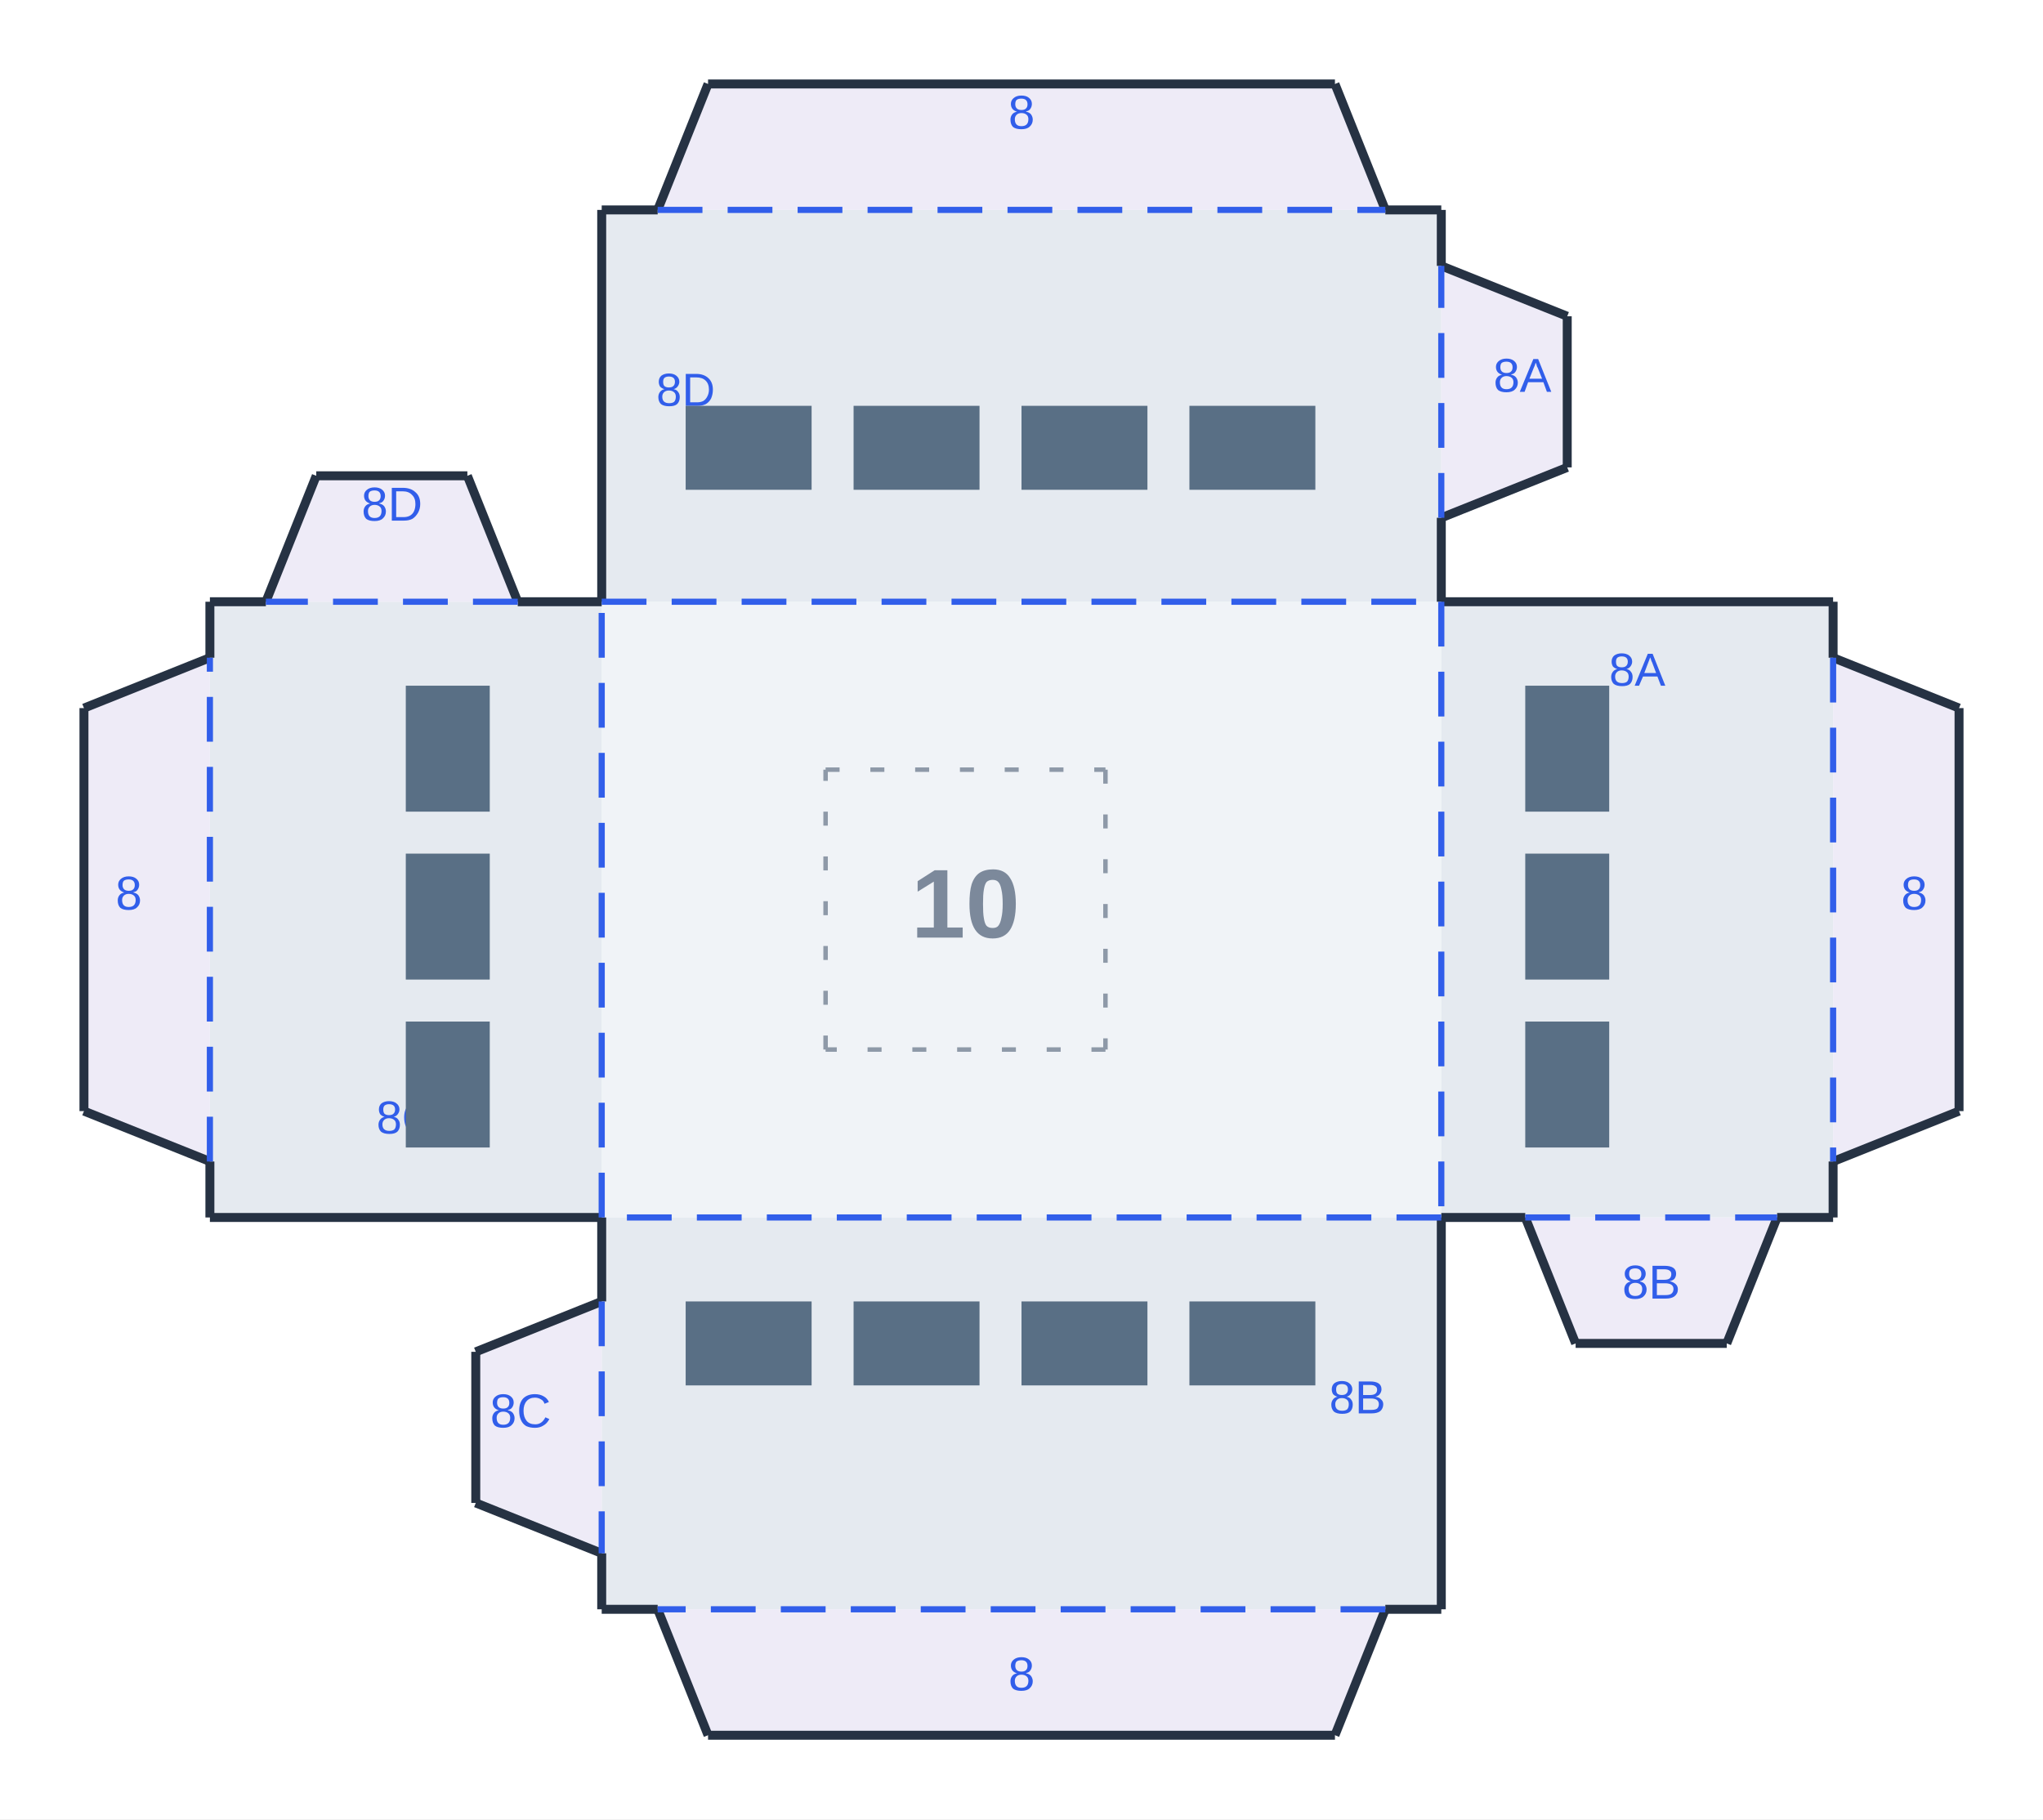
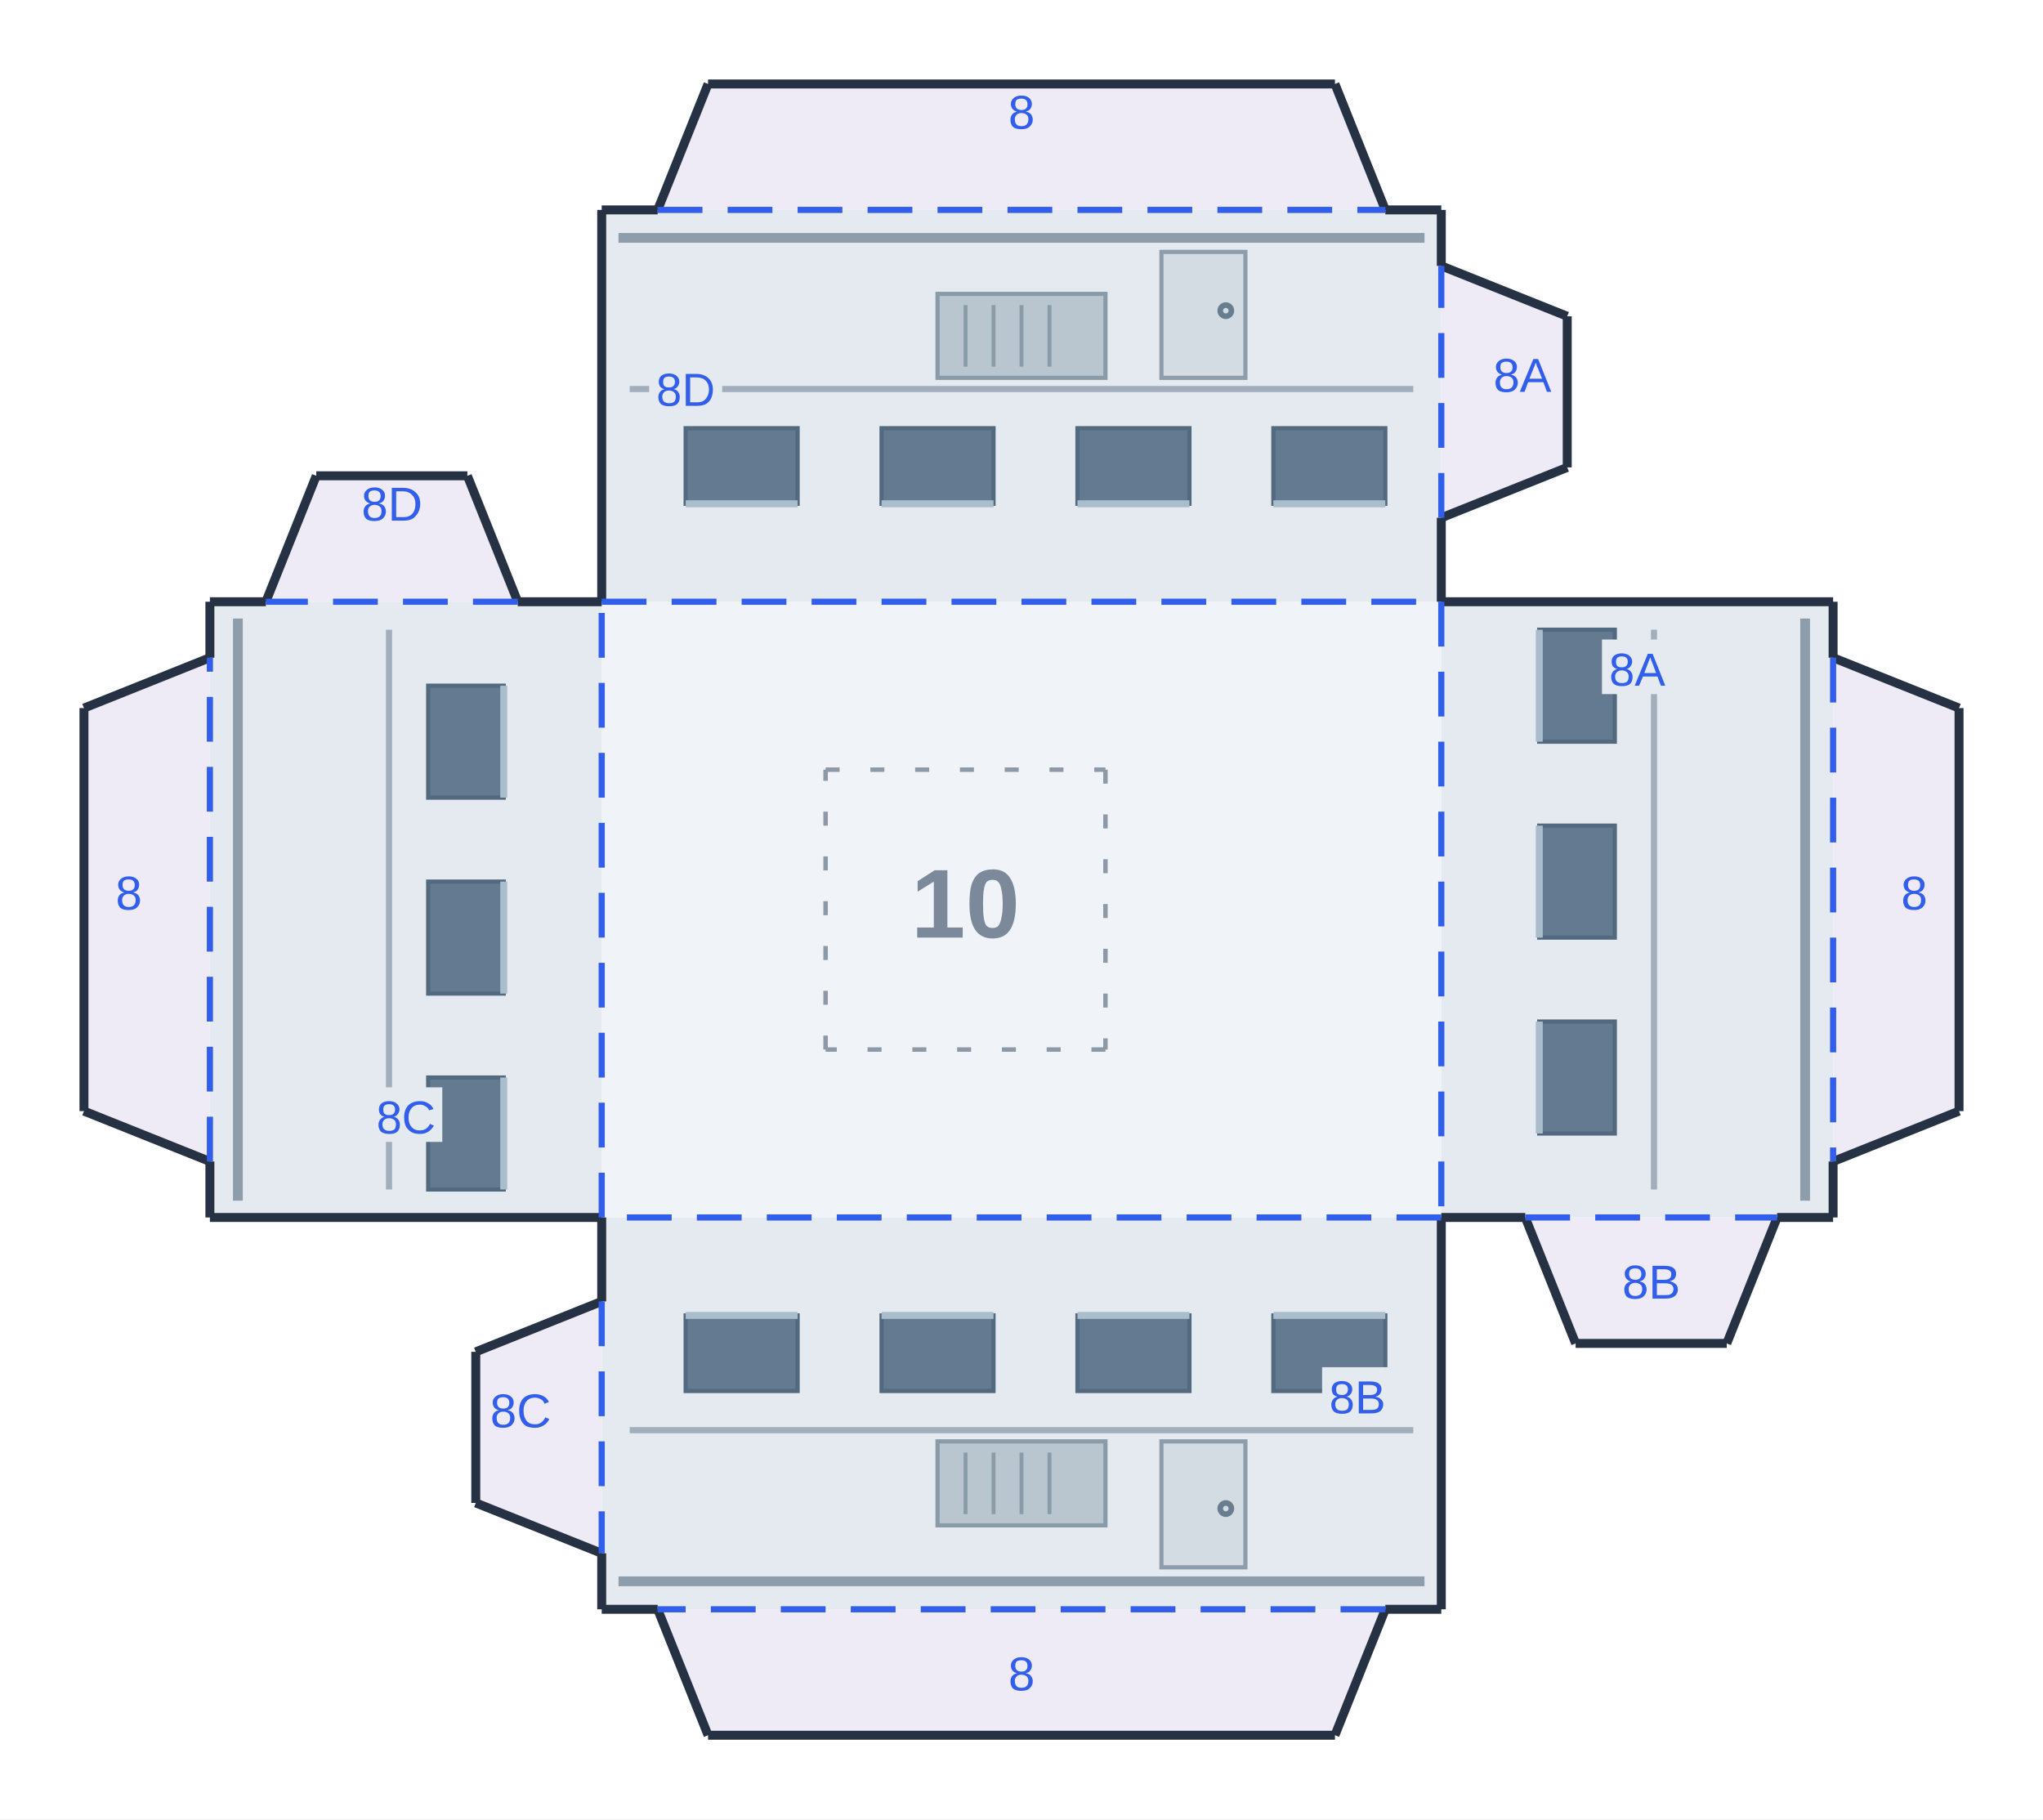
<svg xmlns="http://www.w3.org/2000/svg" width="73.0mm" height="65.0mm" viewBox="181.5 32.5 73.0 65.0">
  <rect x="181.5" y="32.5" width="73.0" height="65.0" fill="white" />
  <polygon points="203.000,54.000 233.000,54.000 233.000,76.000 203.000,76.000" fill="#f0f3f7" stroke="none" stroke-width="0.2" />
  <polygon points="203.000,54.000 233.000,54.000 233.000,40.000 203.000,40.000" fill="#e5eaf0" stroke="none" stroke-width="0.2" />
  <polygon points="233.000,51.000 233.000,42.000 237.500,43.800 237.500,49.200" fill="#eeebf7" stroke="none" stroke-width="0.2" />
  <polygon points="205.000,40.000 231.000,40.000 229.200,35.500 206.800,35.500" fill="#eeebf7" stroke="none" stroke-width="0.2" />
  <polygon points="233.000,54.000 233.000,76.000 247.000,76.000 247.000,54.000" fill="#e5eaf0" stroke="none" stroke-width="0.2" />
  <polygon points="236.000,76.000 245.000,76.000 243.200,80.500 237.800,80.500" fill="#eeebf7" stroke="none" stroke-width="0.2" />
  <polygon points="247.000,56.000 247.000,74.000 251.500,72.200 251.500,57.800" fill="#eeebf7" stroke="none" stroke-width="0.2" />
  <polygon points="233.000,76.000 203.000,76.000 203.000,90.000 233.000,90.000" fill="#e5eaf0" stroke="none" stroke-width="0.2" />
  <polygon points="203.000,79.000 203.000,88.000 198.500,86.200 198.500,80.800" fill="#eeebf7" stroke="none" stroke-width="0.2" />
  <polygon points="231.000,90.000 205.000,90.000 206.800,94.500 229.200,94.500" fill="#eeebf7" stroke="none" stroke-width="0.2" />
  <polygon points="203.000,76.000 203.000,54.000 189.000,54.000 189.000,76.000" fill="#e5eaf0" stroke="none" stroke-width="0.2" />
  <polygon points="200.000,54.000 191.000,54.000 192.800,49.500 198.200,49.500" fill="#eeebf7" stroke="none" stroke-width="0.2" />
  <polygon points="189.000,74.000 189.000,56.000 184.500,57.800 184.500,72.200" fill="#eeebf7" stroke="none" stroke-width="0.2" />
  <line x1="233.000" y1="54.000" x2="233.000" y2="51.000" stroke="#263243" stroke-width="0.32" />
  <line x1="233.000" y1="42.000" x2="233.000" y2="40.000" stroke="#263243" stroke-width="0.32" />
  <line x1="233.000" y1="40.000" x2="231.000" y2="40.000" stroke="#263243" stroke-width="0.32" />
  <line x1="205.000" y1="40.000" x2="203.000" y2="40.000" stroke="#263243" stroke-width="0.32" />
  <line x1="203.000" y1="40.000" x2="203.000" y2="54.000" stroke="#263243" stroke-width="0.32" />
  <line x1="233.000" y1="42.000" x2="237.500" y2="43.800" stroke="#263243" stroke-width="0.32" />
  <line x1="237.500" y1="43.800" x2="237.500" y2="49.200" stroke="#263243" stroke-width="0.32" />
  <line x1="237.500" y1="49.200" x2="233.000" y2="51.000" stroke="#263243" stroke-width="0.32" />
  <line x1="231.000" y1="40.000" x2="229.200" y2="35.500" stroke="#263243" stroke-width="0.32" />
  <line x1="229.200" y1="35.500" x2="206.800" y2="35.500" stroke="#263243" stroke-width="0.32" />
  <line x1="206.800" y1="35.500" x2="205.000" y2="40.000" stroke="#263243" stroke-width="0.32" />
  <line x1="233.000" y1="76.000" x2="236.000" y2="76.000" stroke="#263243" stroke-width="0.32" />
  <line x1="245.000" y1="76.000" x2="247.000" y2="76.000" stroke="#263243" stroke-width="0.32" />
  <line x1="247.000" y1="76.000" x2="247.000" y2="74.000" stroke="#263243" stroke-width="0.32" />
  <line x1="247.000" y1="56.000" x2="247.000" y2="54.000" stroke="#263243" stroke-width="0.32" />
  <line x1="247.000" y1="54.000" x2="233.000" y2="54.000" stroke="#263243" stroke-width="0.32" />
  <line x1="245.000" y1="76.000" x2="243.200" y2="80.500" stroke="#263243" stroke-width="0.32" />
  <line x1="243.200" y1="80.500" x2="237.800" y2="80.500" stroke="#263243" stroke-width="0.32" />
  <line x1="237.800" y1="80.500" x2="236.000" y2="76.000" stroke="#263243" stroke-width="0.32" />
  <line x1="247.000" y1="74.000" x2="251.500" y2="72.200" stroke="#263243" stroke-width="0.32" />
  <line x1="251.500" y1="72.200" x2="251.500" y2="57.800" stroke="#263243" stroke-width="0.32" />
  <line x1="251.500" y1="57.800" x2="247.000" y2="56.000" stroke="#263243" stroke-width="0.32" />
  <line x1="203.000" y1="76.000" x2="203.000" y2="79.000" stroke="#263243" stroke-width="0.32" />
  <line x1="203.000" y1="88.000" x2="203.000" y2="90.000" stroke="#263243" stroke-width="0.32" />
  <line x1="203.000" y1="90.000" x2="205.000" y2="90.000" stroke="#263243" stroke-width="0.32" />
  <line x1="231.000" y1="90.000" x2="233.000" y2="90.000" stroke="#263243" stroke-width="0.32" />
  <line x1="233.000" y1="90.000" x2="233.000" y2="76.000" stroke="#263243" stroke-width="0.32" />
  <line x1="203.000" y1="88.000" x2="198.500" y2="86.200" stroke="#263243" stroke-width="0.32" />
  <line x1="198.500" y1="86.200" x2="198.500" y2="80.800" stroke="#263243" stroke-width="0.32" />
  <line x1="198.500" y1="80.800" x2="203.000" y2="79.000" stroke="#263243" stroke-width="0.32" />
  <line x1="205.000" y1="90.000" x2="206.800" y2="94.500" stroke="#263243" stroke-width="0.32" />
  <line x1="206.800" y1="94.500" x2="229.200" y2="94.500" stroke="#263243" stroke-width="0.32" />
  <line x1="229.200" y1="94.500" x2="231.000" y2="90.000" stroke="#263243" stroke-width="0.32" />
  <line x1="203.000" y1="54.000" x2="200.000" y2="54.000" stroke="#263243" stroke-width="0.32" />
  <line x1="191.000" y1="54.000" x2="189.000" y2="54.000" stroke="#263243" stroke-width="0.32" />
  <line x1="189.000" y1="54.000" x2="189.000" y2="56.000" stroke="#263243" stroke-width="0.32" />
  <line x1="189.000" y1="74.000" x2="189.000" y2="76.000" stroke="#263243" stroke-width="0.32" />
  <line x1="189.000" y1="76.000" x2="203.000" y2="76.000" stroke="#263243" stroke-width="0.32" />
  <line x1="191.000" y1="54.000" x2="192.800" y2="49.500" stroke="#263243" stroke-width="0.32" />
  <line x1="192.800" y1="49.500" x2="198.200" y2="49.500" stroke="#263243" stroke-width="0.32" />
  <line x1="198.200" y1="49.500" x2="200.000" y2="54.000" stroke="#263243" stroke-width="0.32" />
  <line x1="189.000" y1="56.000" x2="184.500" y2="57.800" stroke="#263243" stroke-width="0.32" />
  <line x1="184.500" y1="57.800" x2="184.500" y2="72.200" stroke="#263243" stroke-width="0.32" />
  <line x1="184.500" y1="72.200" x2="189.000" y2="74.000" stroke="#263243" stroke-width="0.32" />
  <line x1="203.000" y1="54.000" x2="233.000" y2="54.000" stroke="#315eea" stroke-width="0.22" stroke-dasharray="1.6 0.9" />
  <line x1="233.000" y1="51.000" x2="233.000" y2="42.000" stroke="#315eea" stroke-width="0.22" stroke-dasharray="1.6 0.9" />
  <line x1="205.000" y1="40.000" x2="231.000" y2="40.000" stroke="#315eea" stroke-width="0.22" stroke-dasharray="1.6 0.9" />
  <line x1="233.000" y1="54.000" x2="233.000" y2="76.000" stroke="#315eea" stroke-width="0.22" stroke-dasharray="1.6 0.9" />
  <line x1="236.000" y1="76.000" x2="245.000" y2="76.000" stroke="#315eea" stroke-width="0.22" stroke-dasharray="1.6 0.9" />
  <line x1="247.000" y1="56.000" x2="247.000" y2="74.000" stroke="#315eea" stroke-width="0.22" stroke-dasharray="1.6 0.9" />
  <line x1="233.000" y1="76.000" x2="203.000" y2="76.000" stroke="#315eea" stroke-width="0.22" stroke-dasharray="1.6 0.9" />
  <line x1="203.000" y1="79.000" x2="203.000" y2="88.000" stroke="#315eea" stroke-width="0.22" stroke-dasharray="1.6 0.9" />
  <line x1="231.000" y1="90.000" x2="205.000" y2="90.000" stroke="#315eea" stroke-width="0.22" stroke-dasharray="1.6 0.9" />
  <line x1="203.000" y1="76.000" x2="203.000" y2="54.000" stroke="#315eea" stroke-width="0.22" stroke-dasharray="1.6 0.9" />
  <line x1="200.000" y1="54.000" x2="191.000" y2="54.000" stroke="#315eea" stroke-width="0.22" stroke-dasharray="1.6 0.9" />
  <line x1="189.000" y1="74.000" x2="189.000" y2="56.000" stroke="#315eea" stroke-width="0.22" stroke-dasharray="1.6 0.9" />
  <text x="235.900" y="46.500" transform="rotate(0 235.9 46.5)" font-family="Arial, sans-serif" font-size="1.7" font-weight="400" fill="#315eea" text-anchor="middle">8A</text>
  <text x="206.000" y="47.000" transform="rotate(0 206.0 47.0)" font-family="Arial, sans-serif" font-size="1.65" font-weight="400" fill="#315eea" text-anchor="middle">8D</text>
  <text x="218.000" y="37.100" transform="rotate(0 218.0 37.1)" font-family="Arial, sans-serif" font-size="1.7" font-weight="400" fill="#315eea" text-anchor="middle">8</text>
  <text x="240.500" y="78.900" transform="rotate(0 240.5 78.9)" font-family="Arial, sans-serif" font-size="1.7" font-weight="400" fill="#315eea" text-anchor="middle">8B</text>
  <text x="240.000" y="57.000" transform="rotate(0 240.0 57.0)" font-family="Arial, sans-serif" font-size="1.65" font-weight="400" fill="#315eea" text-anchor="middle">8A</text>
  <text x="249.900" y="65.000" transform="rotate(0 249.9 65.0)" font-family="Arial, sans-serif" font-size="1.7" font-weight="400" fill="#315eea" text-anchor="middle">8</text>
  <text x="200.100" y="83.500" transform="rotate(0 200.1 83.5)" font-family="Arial, sans-serif" font-size="1.7" font-weight="400" fill="#315eea" text-anchor="middle">8C</text>
  <text x="230.000" y="83.000" transform="rotate(0 230.0 83.0)" font-family="Arial, sans-serif" font-size="1.65" font-weight="400" fill="#315eea" text-anchor="middle">8B</text>
  <text x="218.000" y="92.900" transform="rotate(0 218.0 92.9)" font-family="Arial, sans-serif" font-size="1.7" font-weight="400" fill="#315eea" text-anchor="middle">8</text>
  <text x="195.500" y="51.100" transform="rotate(0 195.5 51.1)" font-family="Arial, sans-serif" font-size="1.7" font-weight="400" fill="#315eea" text-anchor="middle">8D</text>
  <text x="196.000" y="73.000" transform="rotate(0 196.0 73.0)" font-family="Arial, sans-serif" font-size="1.65" font-weight="400" fill="#315eea" text-anchor="middle">8C</text>
  <text x="186.100" y="65.000" transform="rotate(0 186.1 65.0)" font-family="Arial, sans-serif" font-size="1.7" font-weight="400" fill="#315eea" text-anchor="middle">8</text>
+   <line x1="203.600" y1="89.000" x2="232.400" y2="89.000" stroke="#8e9dab" stroke-width="0.35" />
+   <polygon points="206.000,79.500 210.000,79.500 210.000,82.200 206.000,82.200" fill="#637a90" stroke="#53697f" stroke-width="0.15" />
+   <line x1="206.000" y1="79.500" x2="210.000" y2="79.500" stroke="#a9bdcc" stroke-width="0.25" />
+   <polygon points="213.000,79.500 217.000,79.500 217.000,82.200 213.000,82.200" fill="#637a90" stroke="#53697f" stroke-width="0.15" />
+   <line x1="213.000" y1="79.500" x2="217.000" y2="79.500" stroke="#a9bdcc" stroke-width="0.25" />
+   <polygon points="220.000,79.500 224.000,79.500 224.000,82.200 220.000,82.200" fill="#637a90" stroke="#53697f" stroke-width="0.15" />
+   <line x1="220.000" y1="79.500" x2="224.000" y2="79.500" stroke="#a9bdcc" stroke-width="0.25" />
+   <polygon points="227.000,79.500 231.000,79.500 231.000,82.200 227.000,82.200" fill="#637a90" stroke="#53697f" stroke-width="0.15" />
+   <line x1="227.000" y1="79.500" x2="231.000" y2="79.500" stroke="#a9bdcc" stroke-width="0.25" />
+   <line x1="204.000" y1="83.600" x2="232.000" y2="83.600" stroke="#a1aebb" stroke-width="0.22" />
+   <polygon points="223.000,84.000 226.000,84.000 226.000,88.500 223.000,88.500" fill="#d4dce3" stroke="#8e9dab" stroke-width="0.15" />
+   <polygon points="225.500,86.400 225.493,86.452 225.473,86.500 225.441,86.541 225.400,86.573 225.352,86.593 225.300,86.600 225.248,86.593 225.200,86.573 225.159,86.541 225.127,86.500 225.107,86.452 225.100,86.400 225.107,86.348 225.127,86.300 225.159,86.259 225.200,86.227 225.248,86.207 225.300,86.200 225.352,86.207 225.400,86.227 225.441,86.259 225.473,86.300 225.493,86.348" fill="none" stroke="#687d90" stroke-width="0.2" />
+   <polygon points="215.000,84.000 221.000,84.000 221.000,87.000 215.000,87.000" fill="#bac6cf" stroke="#899ba9" stroke-width="0.15" />
+   <line x1="216.000" y1="84.400" x2="216.000" y2="86.600" stroke="#8b9ca9" stroke-width="0.14" />
+   <line x1="217.000" y1="84.400" x2="217.000" y2="86.600" stroke="#8b9ca9" stroke-width="0.14" />
+   <line x1="218.000" y1="84.400" x2="218.000" y2="86.600" stroke="#8b9ca9" stroke-width="0.14" />
+   <line x1="219.000" y1="84.400" x2="219.000" y2="86.600" stroke="#8b9ca9" stroke-width="0.14" />
+   <line x1="203.600" y1="41.000" x2="232.400" y2="41.000" stroke="#8e9dab" stroke-width="0.35" />
+   <polygon points="206.000,50.500 210.000,50.500 210.000,47.800 206.000,47.800" fill="#637a90" stroke="#53697f" stroke-width="0.15" />
+   <line x1="206.000" y1="50.500" x2="210.000" y2="50.500" stroke="#a9bdcc" stroke-width="0.25" />
+   <polygon points="213.000,50.500 217.000,50.500 217.000,47.800 213.000,47.800" fill="#637a90" stroke="#53697f" stroke-width="0.15" />
+   <line x1="213.000" y1="50.500" x2="217.000" y2="50.500" stroke="#a9bdcc" stroke-width="0.25" />
+   <polygon points="220.000,50.500 224.000,50.500 224.000,47.800 220.000,47.800" fill="#637a90" stroke="#53697f" stroke-width="0.15" />
+   <line x1="220.000" y1="50.500" x2="224.000" y2="50.500" stroke="#a9bdcc" stroke-width="0.25" />
+   <polygon points="227.000,50.500 231.000,50.500 231.000,47.800 227.000,47.800" fill="#637a90" stroke="#53697f" stroke-width="0.15" />
+   <line x1="227.000" y1="50.500" x2="231.000" y2="50.500" stroke="#a9bdcc" stroke-width="0.25" />
+   <line x1="204.000" y1="46.400" x2="232.000" y2="46.400" stroke="#a1aebb" stroke-width="0.22" />
+   <polygon points="223.000,46.000 226.000,46.000 226.000,41.500 223.000,41.500" fill="#d4dce3" stroke="#8e9dab" stroke-width="0.15" />
+   <polygon points="225.500,43.600 225.493,43.548 225.473,43.500 225.441,43.459 225.400,43.427 225.352,43.407 225.300,43.400 225.248,43.407 225.200,43.427 225.159,43.459 225.127,43.500 225.107,43.548 225.100,43.600 225.107,43.652 225.127,43.700 225.159,43.741 225.200,43.773 225.248,43.793 225.300,43.800 225.352,43.793 225.400,43.773 225.441,43.741 225.473,43.700 225.493,43.652" fill="none" stroke="#687d90" stroke-width="0.2" />
+   <polygon points="215.000,46.000 221.000,46.000 221.000,43.000 215.000,43.000" fill="#bac6cf" stroke="#899ba9" stroke-width="0.15" />
+   <line x1="216.000" y1="45.600" x2="216.000" y2="43.400" stroke="#8b9ca9" stroke-width="0.14" />
+   <line x1="217.000" y1="45.600" x2="217.000" y2="43.400" stroke="#8b9ca9" stroke-width="0.14" />
+   <line x1="218.000" y1="45.600" x2="218.000" y2="43.400" stroke="#8b9ca9" stroke-width="0.14" />
+   <line x1="219.000" y1="45.600" x2="219.000" y2="43.400" stroke="#8b9ca9" stroke-width="0.14" />
+   <line x1="246.000" y1="75.400" x2="246.000" y2="54.600" stroke="#8e9dab" stroke-width="0.35" />
+   <polygon points="236.500,73.000 236.500,69.000 239.200,69.000 239.200,73.000" fill="#637a90" stroke="#53697f" stroke-width="0.15" />
+   <line x1="236.500" y1="73.000" x2="236.500" y2="69.000" stroke="#a9bdcc" stroke-width="0.25" />
+   <polygon points="236.500,66.000 236.500,62.000 239.200,62.000 239.200,66.000" fill="#637a90" stroke="#53697f" stroke-width="0.15" />
+   <line x1="236.500" y1="66.000" x2="236.500" y2="62.000" stroke="#a9bdcc" stroke-width="0.25" />
+   <polygon points="236.500,59.000 236.500,55.000 239.200,55.000 239.200,59.000" fill="#637a90" stroke="#53697f" stroke-width="0.15" />
+   <line x1="236.500" y1="59.000" x2="236.500" y2="55.000" stroke="#a9bdcc" stroke-width="0.25" />
+   <line x1="240.600" y1="75.000" x2="240.600" y2="55.000" stroke="#a1aebb" stroke-width="0.22" />
+   <line x1="190.000" y1="54.600" x2="190.000" y2="75.400" stroke="#8e9dab" stroke-width="0.35" />
+   <polygon points="199.500,57.000 199.500,61.000 196.800,61.000 196.800,57.000" fill="#637a90" stroke="#53697f" stroke-width="0.15" />
+   <line x1="199.500" y1="57.000" x2="199.500" y2="61.000" stroke="#a9bdcc" stroke-width="0.25" />
+   <polygon points="199.500,64.000 199.500,68.000 196.800,68.000 196.800,64.000" fill="#637a90" stroke="#53697f" stroke-width="0.15" />
+   <line x1="199.500" y1="64.000" x2="199.500" y2="68.000" stroke="#a9bdcc" stroke-width="0.25" />
+   <polygon points="199.500,71.000 199.500,75.000 196.800,75.000 196.800,71.000" fill="#637a90" stroke="#53697f" stroke-width="0.15" />
+   <line x1="199.500" y1="71.000" x2="199.500" y2="75.000" stroke="#a9bdcc" stroke-width="0.25" />
+   <line x1="195.400" y1="55.000" x2="195.400" y2="75.000" stroke="#a1aebb" stroke-width="0.22" />
  <line x1="211.000" y1="60.000" x2="221.000" y2="60.000" stroke="#8e99a8" stroke-width="0.16" stroke-dasharray="0.5 1.1" />
  <line x1="221.000" y1="60.000" x2="221.000" y2="70.000" stroke="#8e99a8" stroke-width="0.16" stroke-dasharray="0.5 1.1" />
  <line x1="221.000" y1="70.000" x2="211.000" y2="70.000" stroke="#8e99a8" stroke-width="0.16" stroke-dasharray="0.5 1.1" />
  <line x1="211.000" y1="70.000" x2="211.000" y2="60.000" stroke="#8e99a8" stroke-width="0.16" stroke-dasharray="0.5 1.1" />
  <text x="216.000" y="66.000" transform="rotate(0 216.0 66.0)" font-family="Arial, sans-serif" font-size="3.5" font-weight="700" fill="#7c899b" text-anchor="middle">10</text>
-   <polygon points="206.000,47.000 210.500,47.000 210.500,50.000 206.000,50.000" fill="#596f85" stroke="none" stroke-width="0.2" />
-   <polygon points="206.000,79.000 210.500,79.000 210.500,82.000 206.000,82.000" fill="#596f85" stroke="none" stroke-width="0.2" />
-   <polygon points="212.000,47.000 216.500,47.000 216.500,50.000 212.000,50.000" fill="#596f85" stroke="none" stroke-width="0.2" />
-   <polygon points="212.000,79.000 216.500,79.000 216.500,82.000 212.000,82.000" fill="#596f85" stroke="none" stroke-width="0.2" />
-   <polygon points="218.000,47.000 222.500,47.000 222.500,50.000 218.000,50.000" fill="#596f85" stroke="none" stroke-width="0.2" />
-   <polygon points="218.000,79.000 222.500,79.000 222.500,82.000 218.000,82.000" fill="#596f85" stroke="none" stroke-width="0.2" />
-   <polygon points="224.000,47.000 228.500,47.000 228.500,50.000 224.000,50.000" fill="#596f85" stroke="none" stroke-width="0.2" />
-   <polygon points="224.000,79.000 228.500,79.000 228.500,82.000 224.000,82.000" fill="#596f85" stroke="none" stroke-width="0.2" />
-   <polygon points="196.000,57.000 199.000,57.000 199.000,61.500 196.000,61.500" fill="#596f85" stroke="none" stroke-width="0.2" />
-   <polygon points="236.000,57.000 239.000,57.000 239.000,61.500 236.000,61.500" fill="#596f85" stroke="none" stroke-width="0.2" />
-   <polygon points="196.000,63.000 199.000,63.000 199.000,67.500 196.000,67.500" fill="#596f85" stroke="none" stroke-width="0.2" />
-   <polygon points="236.000,63.000 239.000,63.000 239.000,67.500 236.000,67.500" fill="#596f85" stroke="none" stroke-width="0.2" />
-   <polygon points="196.000,69.000 199.000,69.000 199.000,73.500 196.000,73.500" fill="#596f85" stroke="none" stroke-width="0.2" />
-   <polygon points="236.000,69.000 239.000,69.000 239.000,73.500 236.000,73.500" fill="#596f85" stroke="none" stroke-width="0.2" />
+   <polygon points="204.696,45.350 207.304,45.350 207.304,47.300 204.696,47.300" fill="#e5eaf0" stroke="none" stroke-width="0.2" />
+   <text x="206.000" y="47.000" transform="rotate(0 206.0 47.0)" font-family="Arial, sans-serif" font-size="1.65" font-weight="400" fill="#315eea" text-anchor="middle">8D</text>
+   <polygon points="238.741,55.350 241.259,55.350 241.259,57.300 238.741,57.300" fill="#e5eaf0" stroke="none" stroke-width="0.2" />
+   <text x="240.000" y="57.000" transform="rotate(0 240.0 57.0)" font-family="Arial, sans-serif" font-size="1.65" font-weight="400" fill="#315eea" text-anchor="middle">8A</text>
+   <polygon points="228.741,81.350 231.259,81.350 231.259,83.300 228.741,83.300" fill="#e5eaf0" stroke="none" stroke-width="0.2" />
+   <text x="230.000" y="83.000" transform="rotate(0 230.0 83.0)" font-family="Arial, sans-serif" font-size="1.65" font-weight="400" fill="#315eea" text-anchor="middle">8B</text>
+   <polygon points="194.696,71.350 197.304,71.350 197.304,73.300 194.696,73.300" fill="#e5eaf0" stroke="none" stroke-width="0.2" />
+   <text x="196.000" y="73.000" transform="rotate(0 196.0 73.0)" font-family="Arial, sans-serif" font-size="1.65" font-weight="400" fill="#315eea" text-anchor="middle">8C</text>
</svg>
